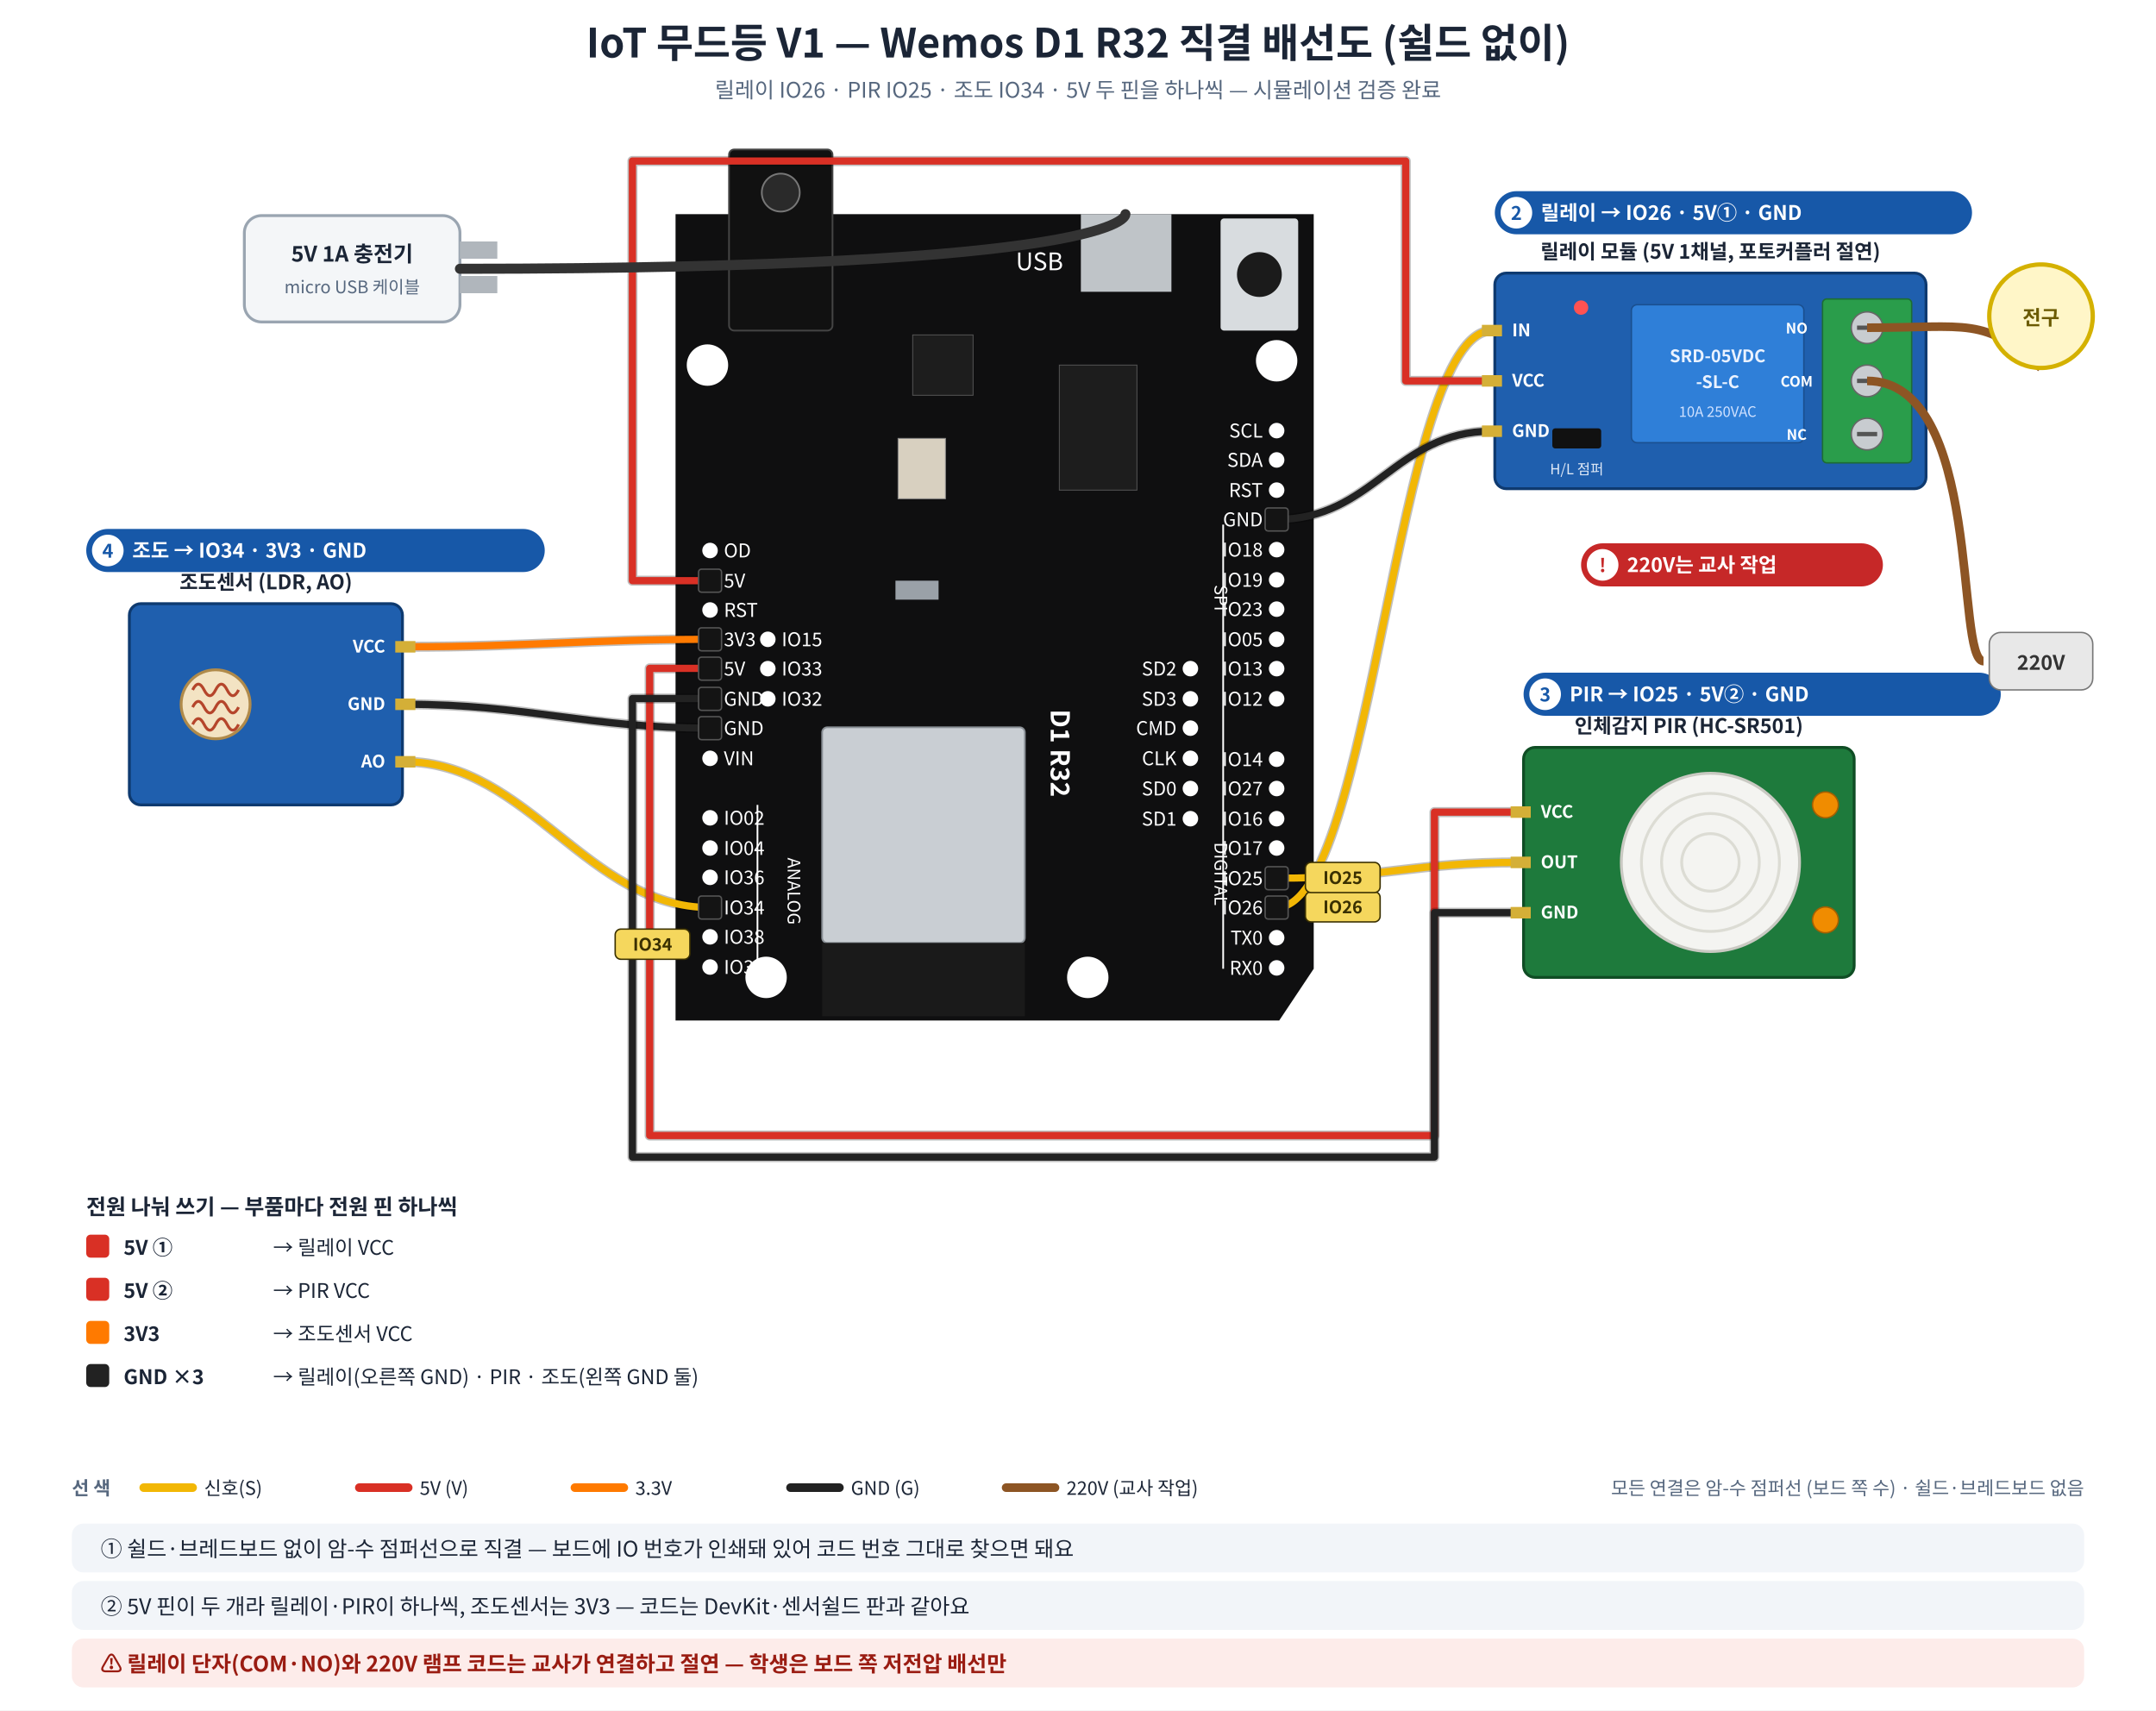
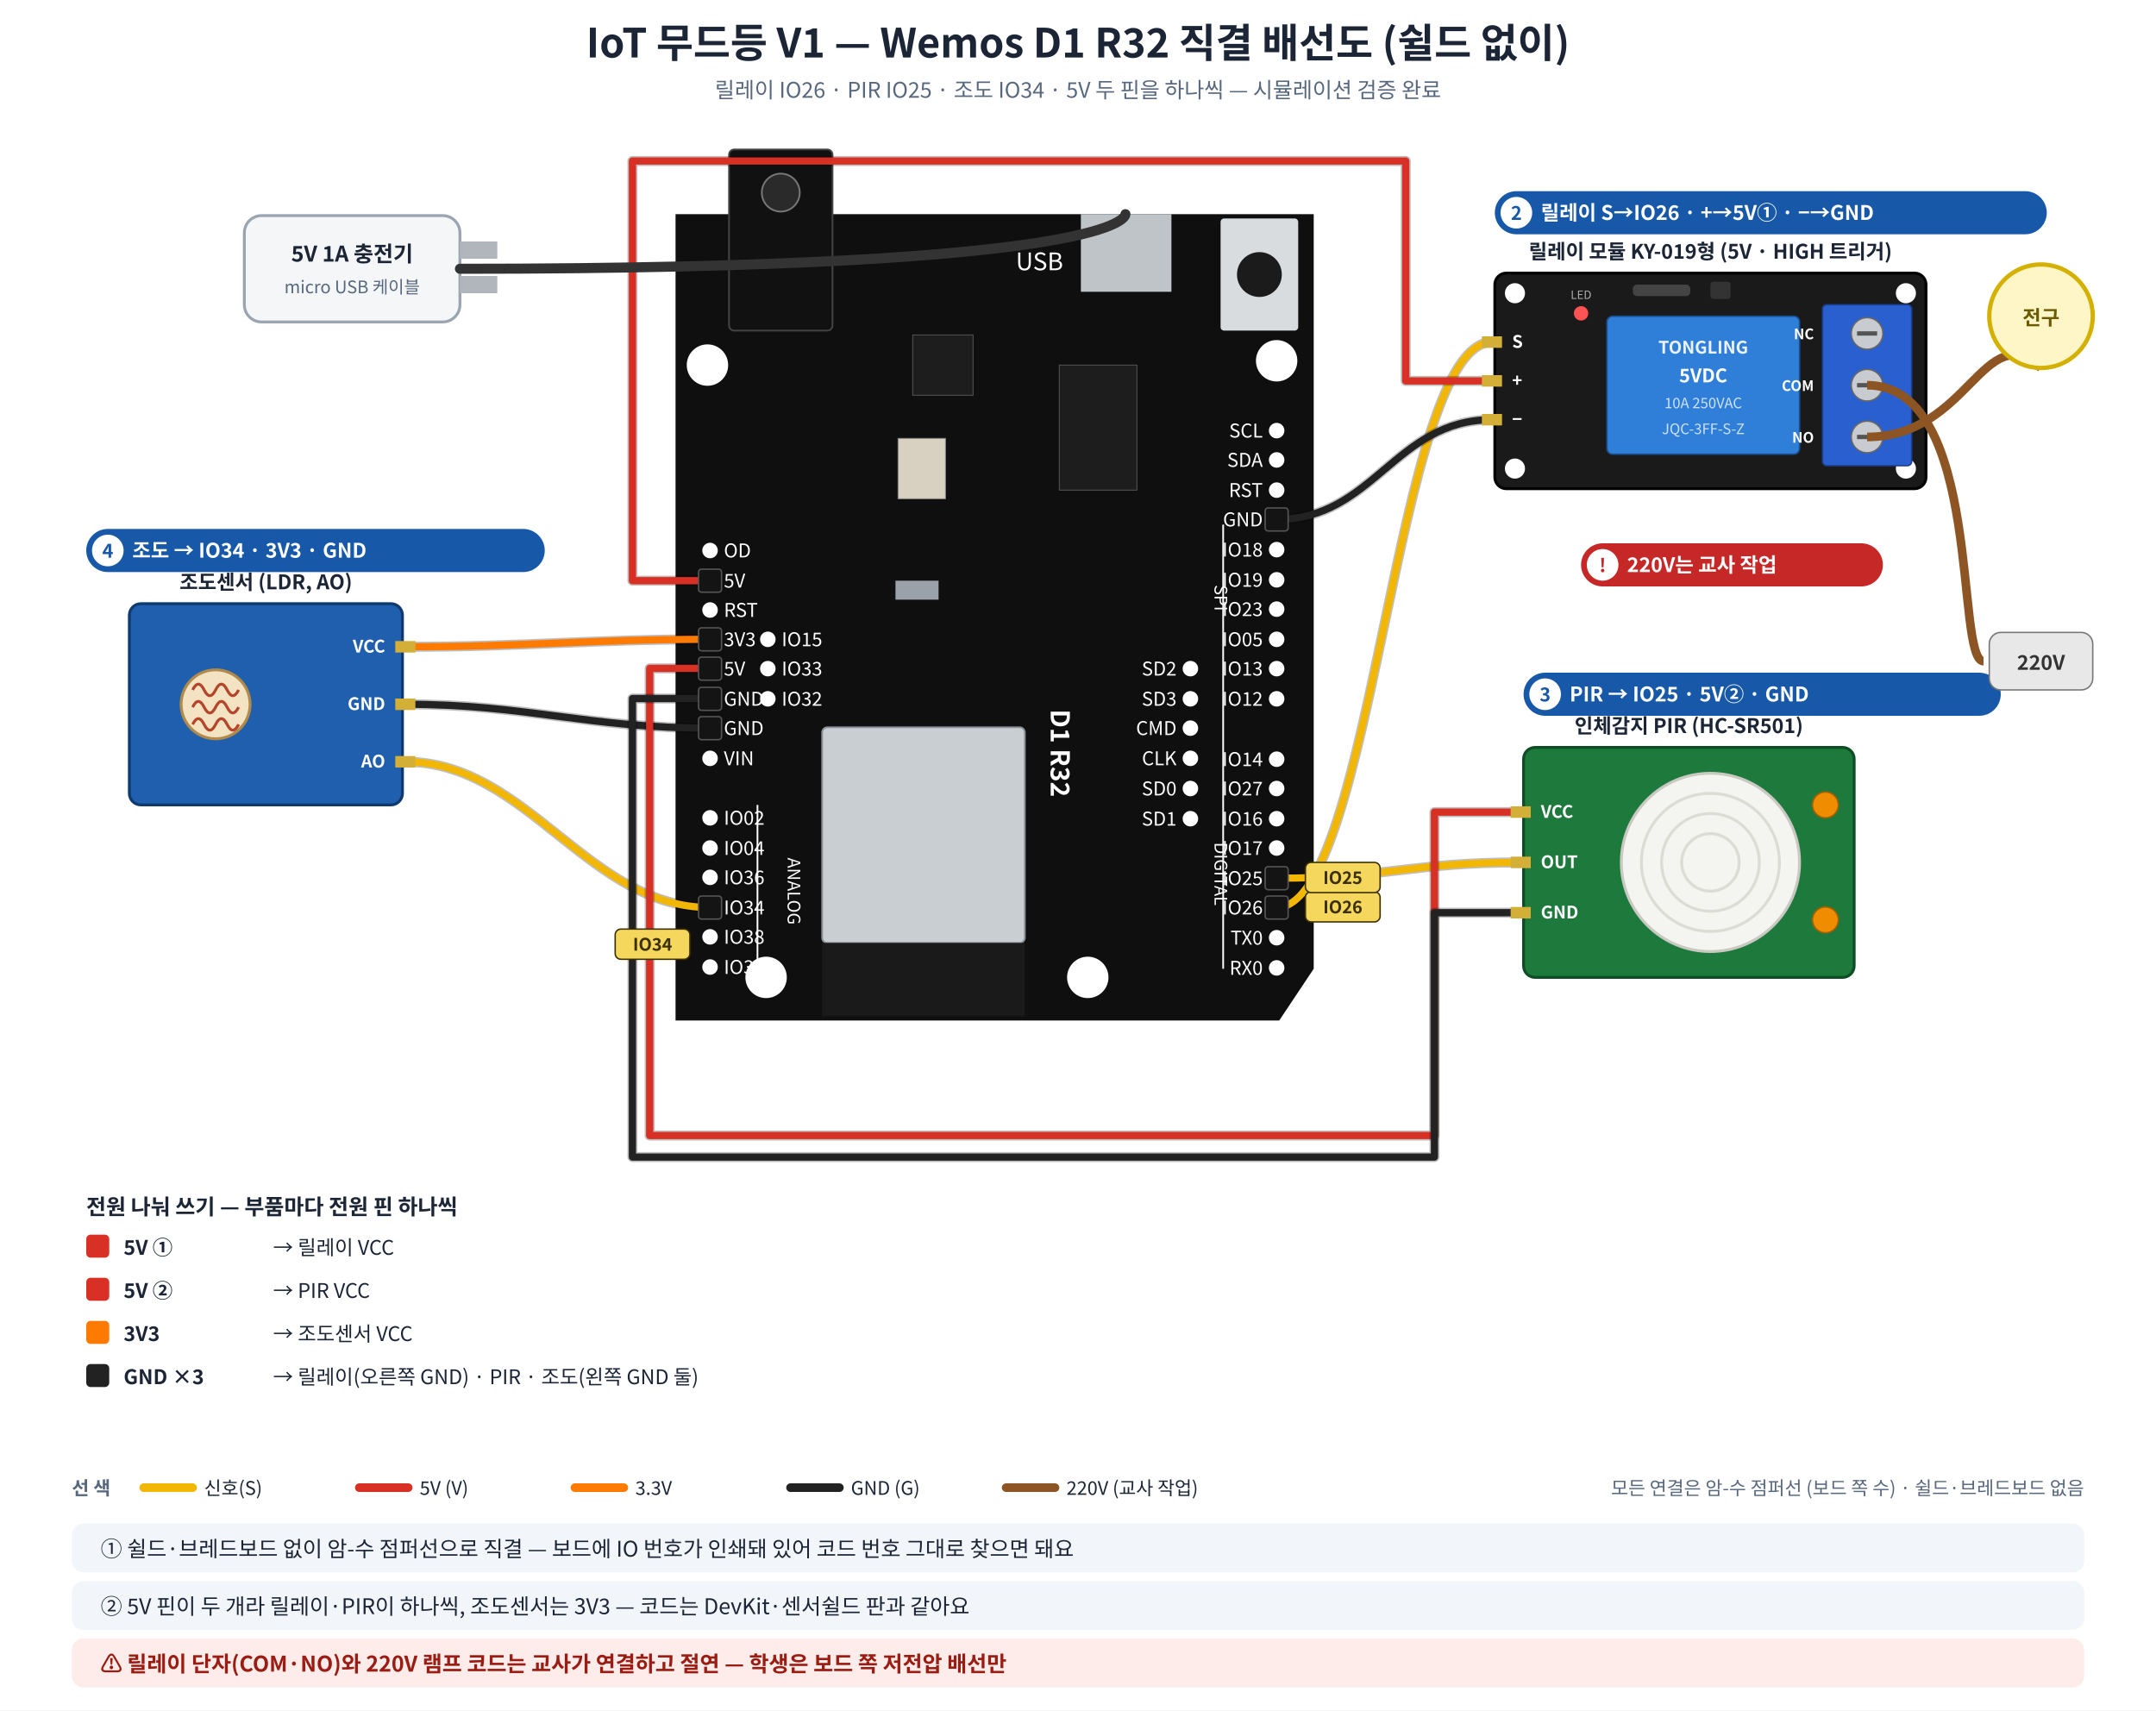
<svg xmlns="http://www.w3.org/2000/svg" width="1500" height="1190" viewBox="0 0 1500 1190" font-family="Pretendard, 'Noto Sans CJK KR', 'WenQuanYi Zen Hei', sans-serif">
  <rect width="1500" height="1190" fill="#ffffff" />
  <text x="750.0" y="40.0" font-size="28" font-weight="bold" fill="#1b2536" text-anchor="middle">IoT 무드등 V1 — Wemos D1 R32 직결 배선도 (쉴드 없이)</text>
  <text x="750.0" y="68.0" font-size="15" fill="#56677e" text-anchor="middle">릴레이 IO26 · PIR IO25 · 조도 IO34 · 5V 두 핀을 하나씩 — 시뮬레이션 검증 완료</text>
  <g transform="translate(470,80.0) scale(0.6)">
    <path d="M0 115 H740 V990 L700 1050 H0 Z" fill="#0f0f10" />
    <rect x="62" y="40" width="120" height="210" rx="6" fill="#111" stroke="#444" stroke-width="2" />
    <circle cx="122" cy="90" r="22" fill="#2a2a2a" stroke="#777" stroke-width="2" />
    <rect x="470" y="115" width="105" height="90" fill="#bfc4c8" />
    <text x="422.0" y="180.0" font-size="28" fill="#ffffff" text-anchor="middle">USB</text>
    <rect x="632" y="120" width="90" height="130" rx="4" fill="#d8dcdf" />
    <circle cx="677" cy="185" r="26" fill="#1b1b1b" />
    <rect x="275" y="255" width="70" height="70" fill="#1d1d1d" stroke="#555" />
    <rect x="445" y="290" width="90" height="145" fill="#1d1d1d" stroke="#555" />
    <rect x="258" y="375" width="55" height="70" fill="#d8d0c0" stroke="#888" />
    <rect x="255" y="540" width="50" height="22" fill="#9aa1a8" />
    <rect x="170" y="710" width="235" height="250" rx="6" fill="#c9ced3" stroke="#8a9096" stroke-width="2" />
    <rect x="170" y="960" width="235" height="85" fill="#1a1a1a" />
    <text x="435.0" y="740.0" font-size="30" font-weight="bold" fill="#ffffff" text-anchor="middle" transform="rotate(90 435 740)">D1 R32</text>
    <circle cx="37" cy="290" r="24" fill="#ffffff" />
    <circle cx="697" cy="285" r="24" fill="#ffffff" />
    <circle cx="105" cy="1000" r="24" fill="#ffffff" />
    <circle cx="478" cy="1000" r="24" fill="#ffffff" />
    <circle cx="40" cy="505" r="9" fill="#ffffff" />
    <text x="56.0" y="513.0" font-size="22" fill="#ffffff" text-anchor="start">OD</text>
    <circle cx="40" cy="540" r="9" fill="#ffffff" />
    <text x="56.0" y="548.0" font-size="22" fill="#ffffff" text-anchor="start">5V</text>
    <circle cx="40" cy="574" r="9" fill="#ffffff" />
    <text x="56.0" y="582.0" font-size="22" fill="#ffffff" text-anchor="start">RST</text>
    <circle cx="40" cy="608" r="9" fill="#ffffff" />
    <text x="56.0" y="616.0" font-size="22" fill="#ffffff" text-anchor="start">3V3</text>
    <circle cx="40" cy="642" r="9" fill="#ffffff" />
    <text x="56.0" y="650.0" font-size="22" fill="#ffffff" text-anchor="start">5V</text>
    <circle cx="40" cy="677" r="9" fill="#ffffff" />
    <text x="56.0" y="685.0" font-size="22" fill="#ffffff" text-anchor="start">GND</text>
    <circle cx="40" cy="711" r="9" fill="#ffffff" />
    <text x="56.0" y="719.0" font-size="22" fill="#ffffff" text-anchor="start">GND</text>
    <circle cx="40" cy="746" r="9" fill="#ffffff" />
    <text x="56.0" y="754.0" font-size="22" fill="#ffffff" text-anchor="start">VIN</text>
    <circle cx="40" cy="815" r="9" fill="#ffffff" />
    <text x="56.0" y="823.0" font-size="22" fill="#ffffff" text-anchor="start">IO02</text>
    <circle cx="40" cy="850" r="9" fill="#ffffff" />
    <text x="56.0" y="858.0" font-size="22" fill="#ffffff" text-anchor="start">IO04</text>
    <circle cx="40" cy="884" r="9" fill="#ffffff" />
    <text x="56.0" y="892.0" font-size="22" fill="#ffffff" text-anchor="start">IO36</text>
    <circle cx="40" cy="919" r="9" fill="#ffffff" />
    <text x="56.0" y="927.0" font-size="22" fill="#ffffff" text-anchor="start">IO34</text>
    <circle cx="40" cy="953" r="9" fill="#ffffff" />
    <text x="56.0" y="961.0" font-size="22" fill="#ffffff" text-anchor="start">IO38</text>
    <circle cx="40" cy="988" r="9" fill="#ffffff" />
    <text x="56.0" y="996.0" font-size="22" fill="#ffffff" text-anchor="start">IO39</text>
    <circle cx="107" cy="608" r="9" fill="#ffffff" />
    <text x="123.0" y="616.0" font-size="22" fill="#ffffff" text-anchor="start">IO15</text>
    <circle cx="107" cy="642" r="9" fill="#ffffff" />
    <text x="123.0" y="650.0" font-size="22" fill="#ffffff" text-anchor="start">IO33</text>
    <circle cx="107" cy="677" r="9" fill="#ffffff" />
    <text x="123.0" y="685.0" font-size="22" fill="#ffffff" text-anchor="start">IO32</text>
    <circle cx="697" cy="366" r="9" fill="#ffffff" />
    <text x="681.0" y="374.0" font-size="22" fill="#ffffff" text-anchor="end">SCL</text>
    <circle cx="697" cy="400" r="9" fill="#ffffff" />
    <text x="681.0" y="408.0" font-size="22" fill="#ffffff" text-anchor="end">SDA</text>
    <circle cx="697" cy="435" r="9" fill="#ffffff" />
    <text x="681.0" y="443.0" font-size="22" fill="#ffffff" text-anchor="end">RST</text>
    <circle cx="697" cy="469" r="9" fill="#ffffff" />
    <text x="681.0" y="477.0" font-size="22" fill="#ffffff" text-anchor="end">GND</text>
    <circle cx="697" cy="504" r="9" fill="#ffffff" />
    <text x="681.0" y="512.0" font-size="22" fill="#ffffff" text-anchor="end">IO18</text>
    <circle cx="697" cy="539" r="9" fill="#ffffff" />
    <text x="681.0" y="547.0" font-size="22" fill="#ffffff" text-anchor="end">IO19</text>
    <circle cx="697" cy="573" r="9" fill="#ffffff" />
    <text x="681.0" y="581.0" font-size="22" fill="#ffffff" text-anchor="end">IO23</text>
    <circle cx="697" cy="608" r="9" fill="#ffffff" />
    <text x="681.0" y="616.0" font-size="22" fill="#ffffff" text-anchor="end">IO05</text>
    <circle cx="697" cy="642" r="9" fill="#ffffff" />
    <text x="681.0" y="650.0" font-size="22" fill="#ffffff" text-anchor="end">IO13</text>
    <circle cx="697" cy="677" r="9" fill="#ffffff" />
    <text x="681.0" y="685.0" font-size="22" fill="#ffffff" text-anchor="end">IO12</text>
    <circle cx="697" cy="747" r="9" fill="#ffffff" />
    <text x="681.0" y="755.0" font-size="22" fill="#ffffff" text-anchor="end">IO14</text>
    <circle cx="697" cy="781" r="9" fill="#ffffff" />
    <text x="681.0" y="789.0" font-size="22" fill="#ffffff" text-anchor="end">IO27</text>
    <circle cx="697" cy="816" r="9" fill="#ffffff" />
    <text x="681.0" y="824.0" font-size="22" fill="#ffffff" text-anchor="end">IO16</text>
    <circle cx="697" cy="850" r="9" fill="#ffffff" />
    <text x="681.0" y="858.0" font-size="22" fill="#ffffff" text-anchor="end">IO17</text>
    <circle cx="697" cy="885" r="9" fill="#ffffff" />
    <text x="681.0" y="893.0" font-size="22" fill="#ffffff" text-anchor="end">IO25</text>
    <circle cx="697" cy="919" r="9" fill="#ffffff" />
    <text x="681.0" y="927.0" font-size="22" fill="#ffffff" text-anchor="end">IO26</text>
    <circle cx="697" cy="954" r="9" fill="#ffffff" />
    <text x="681.0" y="962.0" font-size="22" fill="#ffffff" text-anchor="end">TX0</text>
    <circle cx="697" cy="989" r="9" fill="#ffffff" />
    <text x="681.0" y="997.0" font-size="22" fill="#ffffff" text-anchor="end">RX0</text>
    <circle cx="597" cy="642" r="9" fill="#ffffff" />
    <text x="581.0" y="650.0" font-size="22" fill="#ffffff" text-anchor="end">SD2</text>
    <circle cx="597" cy="677" r="9" fill="#ffffff" />
    <text x="581.0" y="685.0" font-size="22" fill="#ffffff" text-anchor="end">SD3</text>
    <circle cx="597" cy="711" r="9" fill="#ffffff" />
    <text x="581.0" y="719.0" font-size="22" fill="#ffffff" text-anchor="end">CMD</text>
    <circle cx="597" cy="746" r="9" fill="#ffffff" />
    <text x="581.0" y="754.0" font-size="22" fill="#ffffff" text-anchor="end">CLK</text>
    <circle cx="597" cy="781" r="9" fill="#ffffff" />
    <text x="581.0" y="789.0" font-size="22" fill="#ffffff" text-anchor="end">SD0</text>
    <circle cx="597" cy="816" r="9" fill="#ffffff" />
    <text x="581.0" y="824.0" font-size="22" fill="#ffffff" text-anchor="end">SD1</text>
    <path d="M95 800 V990" stroke="#ffffff" stroke-width="2" />
    <text x="130.0" y="900.0" font-size="20" fill="#ffffff" text-anchor="middle" transform="rotate(90 130 900)">ANALOG</text>
    <path d="M635 475 V990" stroke="#ffffff" stroke-width="2" />
    <text x="625.0" y="560.0" font-size="20" fill="#ffffff" text-anchor="middle" transform="rotate(90 625 560)">SPI</text>
    <text x="625.0" y="880.0" font-size="20" fill="#ffffff" text-anchor="middle" transform="rotate(90 625 880)">DIGITAL</text>
  </g>
-   <path d="M888.2 631.4 C 955.6 631.4, 970.6 230.0, 1038.0 230.0" fill="none" stroke="#000" stroke-opacity="0.25" stroke-width="7" stroke-linecap="round" />
-   <path d="M888.2 631.4 C 955.6 631.4, 970.6 230.0, 1038.0 230.0" fill="none" stroke="#f2b705" stroke-width="5" stroke-linecap="round" />
-   <path d="M888.2 361.4 C 955.6 361.4, 970.6 300.0, 1038.0 300.0" fill="none" stroke="#000" stroke-opacity="0.25" stroke-width="7" stroke-linecap="round" />
-   <path d="M888.2 361.4 C 955.6 361.4, 970.6 300.0, 1038.0 300.0" fill="none" stroke="#222222" stroke-width="5" stroke-linecap="round" />
+   <path d="M888.2 631.4 C 955.6 631.4, 970.6 238.0, 1038.0 238.0" fill="none" stroke="#000" stroke-opacity="0.25" stroke-width="7" stroke-linecap="round" />
+   <path d="M888.2 631.4 C 955.6 631.4, 970.6 238.0, 1038.0 238.0" fill="none" stroke="#f2b705" stroke-width="5" stroke-linecap="round" />
+   <path d="M888.2 361.4 C 955.6 361.4, 970.6 292.0, 1038.0 292.0" fill="none" stroke="#000" stroke-opacity="0.25" stroke-width="7" stroke-linecap="round" />
+   <path d="M888.2 361.4 C 955.6 361.4, 970.6 292.0, 1038.0 292.0" fill="none" stroke="#222222" stroke-width="5" stroke-linecap="round" />
  <path d="M494 404 H440 V112 H978 V265 H1038" fill="none" stroke="#000" stroke-opacity="0.25" stroke-width="7" stroke-linejoin="round" stroke-linecap="round" />
  <path d="M494 404 H440 V112 H978 V265 H1038" fill="none" stroke="#d93025" stroke-width="5" stroke-linejoin="round" stroke-linecap="round" />
-   <rect x="1040" y="190" width="300" height="150" rx="8" fill="#1f5fae" stroke="#0e3a70" stroke-width="2" />
-   <rect x="1135" y="212" width="120" height="96" rx="4" fill="#2f7fd8" stroke="#1a4f8f" />
-   <text x="1195.0" y="252.0" font-size="12" font-weight="bold" fill="#eaf2ff" text-anchor="middle">SRD-05VDC</text>
-   <text x="1195.0" y="270.0" font-size="12" font-weight="bold" fill="#eaf2ff" text-anchor="middle">-SL-C</text>
-   <text x="1195.0" y="290.0" font-size="10" fill="#cfe1ff" text-anchor="middle">10A 250VAC</text>
-   <rect x="1268" y="208" width="62" height="114" rx="3" fill="#2a9d4b" stroke="#1d6d34" />
-   <circle cx="1299" cy="228" r="11" fill="#c8ccd0" stroke="#666" />
-   <path d="M1292 228 h14" stroke="#555" stroke-width="3" />
-   <text x="1250.0" y="232.0" font-size="10" font-weight="bold" fill="#ffffff" text-anchor="middle">NO</text>
-   <circle cx="1299" cy="265" r="11" fill="#c8ccd0" stroke="#666" />
-   <path d="M1292 265 h14" stroke="#555" stroke-width="3" />
-   <text x="1250.0" y="269.0" font-size="10" font-weight="bold" fill="#ffffff" text-anchor="middle">COM</text>
-   <circle cx="1299" cy="302" r="11" fill="#c8ccd0" stroke="#666" />
-   <path d="M1292 302 h14" stroke="#555" stroke-width="3" />
-   <text x="1250.0" y="306.0" font-size="10" font-weight="bold" fill="#ffffff" text-anchor="middle">NC</text>
-   <rect x="1080" y="298" width="34" height="14" rx="2" fill="#111" />
-   <text x="1097.0" y="330.0" font-size="10" fill="#dfe9f7" text-anchor="middle">H/L 점퍼</text>
-   <circle cx="1100" cy="214" r="5" fill="#ff5252" />
-   <text x="1190.0" y="180.0" font-size="14" font-weight="bold" fill="#1b2536" text-anchor="middle">릴레이 모듈 (5V 1채널, 포토커플러 절연)</text>
-   <rect x="1031" y="226" width="14" height="8" fill="#d4af37" />
-   <text x="1052.0" y="234.0" font-size="12" font-weight="bold" fill="#ffffff" text-anchor="start">IN</text>
+   <rect x="1040" y="190" width="300" height="150" rx="8" fill="#1a1a1a" stroke="#000" stroke-width="2" />
+   <circle cx="1054" cy="204" r="7" fill="#ffffff" />
+   <circle cx="1326" cy="204" r="7" fill="#ffffff" />
+   <circle cx="1054" cy="326" r="7" fill="#ffffff" />
+   <circle cx="1326" cy="326" r="7" fill="#ffffff" />
+   <rect x="1118" y="220" width="134" height="96" rx="4" fill="#2f7fd8" stroke="#1a4f8f" />
+   <text x="1185.0" y="246.0" font-size="12" font-weight="bold" fill="#eaf2ff" text-anchor="middle">TONGLING</text>
+   <text x="1185.0" y="266.0" font-size="13" font-weight="bold" fill="#ffffff" text-anchor="middle">5VDC</text>
+   <text x="1185.0" y="284.0" font-size="10" fill="#cfe1ff" text-anchor="middle">10A 250VAC</text>
+   <text x="1185.0" y="302.0" font-size="10" fill="#cfe1ff" text-anchor="middle">JQC-3FF-S-Z</text>
+   <rect x="1268" y="212" width="62" height="112" rx="3" fill="#2a5fd0" stroke="#1a3f90" />
+   <circle cx="1299" cy="232" r="11" fill="#c8ccd0" stroke="#666" />
+   <path d="M1292 232 h14" stroke="#555" stroke-width="3" />
+   <text x="1262.0" y="236.0" font-size="10" font-weight="bold" fill="#ffffff" text-anchor="end">NC</text>
+   <circle cx="1299" cy="268" r="11" fill="#c8ccd0" stroke="#666" />
+   <path d="M1292 268 h14" stroke="#555" stroke-width="3" />
+   <text x="1262.0" y="272.0" font-size="10" font-weight="bold" fill="#ffffff" text-anchor="end">COM</text>
+   <circle cx="1299" cy="304" r="11" fill="#c8ccd0" stroke="#666" />
+   <path d="M1292 304 h14" stroke="#555" stroke-width="3" />
+   <text x="1262.0" y="308.0" font-size="10" font-weight="bold" fill="#ffffff" text-anchor="end">NO</text>
+   <rect x="1136" y="198" width="40" height="8" rx="3" fill="#444" />
+   <rect x="1190" y="196" width="14" height="12" rx="2" fill="#333" />
+   <circle cx="1100" cy="218" r="5" fill="#ff5252" />
+   <text x="1100.0" y="208.0" font-size="8" fill="#aaa" text-anchor="middle">LED</text>
+   <text x="1190.0" y="180.0" font-size="14" font-weight="bold" fill="#1b2536" text-anchor="middle">릴레이 모듈 KY-019형 (5V · HIGH 트리거)</text>
+   <rect x="1031" y="234" width="14" height="8" fill="#d4af37" />
+   <text x="1052.0" y="242.0" font-size="12" font-weight="bold" fill="#ffffff" text-anchor="start">S</text>
  <rect x="1031" y="261" width="14" height="8" fill="#d4af37" />
-   <text x="1052.0" y="269.0" font-size="12" font-weight="bold" fill="#ffffff" text-anchor="start">VCC</text>
-   <rect x="1031" y="296" width="14" height="8" fill="#d4af37" />
-   <text x="1052.0" y="304.0" font-size="12" font-weight="bold" fill="#ffffff" text-anchor="start">GND</text>
+   <text x="1052.0" y="269.0" font-size="12" font-weight="bold" fill="#ffffff" text-anchor="start">+</text>
+   <rect x="1031" y="288" width="14" height="8" fill="#d4af37" />
+   <text x="1052.0" y="296.0" font-size="12" font-weight="bold" fill="#ffffff" text-anchor="start">−</text>
  <rect x="880.2" y="623.4" width="16" height="16" rx="2" fill="#141414" stroke="#555" stroke-width="1" />
  <rect x="880.2" y="353.4" width="16" height="16" rx="2" fill="#141414" stroke="#555" stroke-width="1" />
  <rect x="486.0" y="396.0" width="16" height="16" rx="2" fill="#141414" stroke="#555" stroke-width="1" />
  <rect x="908.2" y="620.4" width="52" height="21" rx="4" fill="#f5d75d" stroke="#3a3000" />
  <text x="934.2" y="635.4" font-size="12" font-weight="bold" fill="#3a3000" text-anchor="middle">IO26</text>
  <path d="M494.0 444.8 C 409.2 444.8, 366.8 450.0, 282.0 450.0" fill="none" stroke="#000" stroke-opacity="0.25" stroke-width="7" stroke-linecap="round" />
  <path d="M494.0 444.8 C 409.2 444.8, 366.8 450.0, 282.0 450.0" fill="none" stroke="#ff7a00" stroke-width="5" stroke-linecap="round" />
  <path d="M494.0 506.6 C 409.2 506.6, 366.8 490.0, 282.0 490.0" fill="none" stroke="#000" stroke-opacity="0.25" stroke-width="7" stroke-linecap="round" />
  <path d="M494.0 506.6 C 409.2 506.6, 366.8 490.0, 282.0 490.0" fill="none" stroke="#222222" stroke-width="5" stroke-linecap="round" />
  <path d="M494.0 631.4 C 409.2 631.4, 366.8 530.0, 282.0 530.0" fill="none" stroke="#000" stroke-opacity="0.25" stroke-width="7" stroke-linecap="round" />
  <path d="M494.0 631.4 C 409.2 631.4, 366.8 530.0, 282.0 530.0" fill="none" stroke="#f2b705" stroke-width="5" stroke-linecap="round" />
  <path d="M888.2 611.0 C 964.6 611.0, 981.6 600.0, 1058.0 600.0" fill="none" stroke="#000" stroke-opacity="0.25" stroke-width="7" stroke-linecap="round" />
  <path d="M888.2 611.0 C 964.6 611.0, 981.6 600.0, 1058.0 600.0" fill="none" stroke="#f2b705" stroke-width="5" stroke-linecap="round" />
  <path d="M494 465 H452 V790 H998 V565 H1058" fill="none" stroke="#000" stroke-opacity="0.25" stroke-width="7" stroke-linejoin="round" stroke-linecap="round" />
  <path d="M494 465 H452 V790 H998 V565 H1058" fill="none" stroke="#d93025" stroke-width="5" stroke-linejoin="round" stroke-linecap="round" />
  <path d="M494 486 H440 V805 H998 V635 H1058" fill="none" stroke="#000" stroke-opacity="0.25" stroke-width="7" stroke-linejoin="round" stroke-linecap="round" />
  <path d="M494 486 H440 V805 H998 V635 H1058" fill="none" stroke="#222222" stroke-width="5" stroke-linejoin="round" stroke-linecap="round" />
  <rect x="90" y="420" width="190" height="140" rx="8" fill="#1f5fae" stroke="#0e3a70" stroke-width="2" />
  <circle cx="150" cy="490" r="24" fill="#f3e3c3" stroke="#b08a4a" stroke-width="2" />
  <path d="M134 480 q4 -8 8 0 t8 0 t8 0 t8 0 M134 492 q4 -8 8 0 t8 0 t8 0 t8 0 M134 504 q4 -8 8 0 t8 0 t8 0 t8 0" fill="none" stroke="#b5452b" stroke-width="2" />
  <text x="185.0" y="410.0" font-size="14" font-weight="bold" fill="#1b2536" text-anchor="middle">조도센서 (LDR, AO)</text>
  <rect x="275" y="446" width="14" height="8" fill="#d4af37" />
  <text x="268.0" y="454.0" font-size="12" font-weight="bold" fill="#ffffff" text-anchor="end">VCC</text>
  <rect x="275" y="486" width="14" height="8" fill="#d4af37" />
  <text x="268.0" y="494.0" font-size="12" font-weight="bold" fill="#ffffff" text-anchor="end">GND</text>
  <rect x="275" y="526" width="14" height="8" fill="#d4af37" />
  <text x="268.0" y="534.0" font-size="12" font-weight="bold" fill="#ffffff" text-anchor="end">AO</text>
  <rect x="1060" y="520" width="230" height="160" rx="8" fill="#1e7a3c" stroke="#0f4d24" stroke-width="2" />
  <circle cx="1190" cy="600" r="62" fill="#f4f4f1" stroke="#c9c9c2" stroke-width="2" />
  <circle cx="1190" cy="600" r="48" fill="none" stroke="#dcdcd4" stroke-width="2" />
  <circle cx="1190" cy="600" r="34" fill="none" stroke="#dcdcd4" stroke-width="2" />
  <circle cx="1190" cy="600" r="20" fill="none" stroke="#dcdcd4" stroke-width="2" />
  <circle cx="1270" cy="560" r="9" fill="#f08c00" stroke="#a35f00" />
  <circle cx="1270" cy="640" r="9" fill="#f08c00" stroke="#a35f00" />
  <text x="1175.0" y="510.0" font-size="14" font-weight="bold" fill="#1b2536" text-anchor="middle">인체감지 PIR (HC-SR501)</text>
  <rect x="1051" y="561" width="14" height="8" fill="#d4af37" />
  <text x="1072.0" y="569.0" font-size="12" font-weight="bold" fill="#ffffff" text-anchor="start">VCC</text>
  <rect x="1051" y="596" width="14" height="8" fill="#d4af37" />
  <text x="1072.0" y="604.0" font-size="12" font-weight="bold" fill="#ffffff" text-anchor="start">OUT</text>
  <rect x="1051" y="631" width="14" height="8" fill="#d4af37" />
  <text x="1072.0" y="639.0" font-size="12" font-weight="bold" fill="#ffffff" text-anchor="start">GND</text>
  <rect x="486.0" y="436.8" width="16" height="16" rx="2" fill="#141414" stroke="#555" stroke-width="1" />
  <rect x="486.0" y="498.6" width="16" height="16" rx="2" fill="#141414" stroke="#555" stroke-width="1" />
  <rect x="486.0" y="623.4" width="16" height="16" rx="2" fill="#141414" stroke="#555" stroke-width="1" />
  <rect x="880.2" y="603.0" width="16" height="16" rx="2" fill="#141414" stroke="#555" stroke-width="1" />
  <rect x="486.0" y="457.2" width="16" height="16" rx="2" fill="#141414" stroke="#555" stroke-width="1" />
  <rect x="486.0" y="478.2" width="16" height="16" rx="2" fill="#141414" stroke="#555" stroke-width="1" />
  <rect x="428.0" y="646.4" width="52" height="21" rx="4" fill="#f5d75d" stroke="#3a3000" />
  <text x="454.0" y="661.4" font-size="12" font-weight="bold" fill="#3a3000" text-anchor="middle">IO34</text>
  <rect x="908.2" y="600.0" width="52" height="21" rx="4" fill="#f5d75d" stroke="#3a3000" />
  <text x="934.2" y="615.0" font-size="12" font-weight="bold" fill="#3a3000" text-anchor="middle">IO25</text>
  <rect x="1060" y="468" width="332" height="30" rx="15" fill="#1758a8" />
  <circle cx="1075" cy="483" r="11" fill="#ffffff" />
  <text x="1075.0" y="488.0" font-size="13" font-weight="bold" fill="#1758a8" text-anchor="middle">3</text>
  <text x="1092.0" y="488.0" font-size="14" font-weight="bold" fill="#ffffff" text-anchor="start">PIR → IO25 · 5V② · GND</text>
  <rect x="60" y="368" width="319" height="30" rx="15" fill="#1758a8" />
  <circle cx="75" cy="383" r="11" fill="#ffffff" />
  <text x="75.0" y="388.0" font-size="13" font-weight="bold" fill="#1758a8" text-anchor="middle">4</text>
  <text x="92.0" y="388.0" font-size="14" font-weight="bold" fill="#ffffff" text-anchor="start">조도 → IO34 · 3V3 · GND</text>
-   <path d="M1299 265 C 1380 265, 1360 460, 1380 460" fill="none" stroke="#8d5524" stroke-width="6" />
-   <path d="M1299 228 C 1370 228, 1380 220, 1420 256" fill="none" stroke="#8d5524" stroke-width="6" />
+   <path d="M1299 268 C 1380 268, 1360 460, 1380 460" fill="none" stroke="#8d5524" stroke-width="6" />
+   <path d="M1299 304 C 1370 304, 1380 220, 1420 256" fill="none" stroke="#8d5524" stroke-width="6" />
  <circle cx="1420" cy="220" r="36" fill="#fff6c8" stroke="#d4b100" stroke-width="3" />
  <text x="1420.0" y="226.0" font-size="14" font-weight="bold" fill="#6b5a00" text-anchor="middle">전구</text>
  <rect x="1384" y="440" width="72" height="40" rx="8" fill="#e8e8e8" stroke="#777" />
  <text x="1420.0" y="466.0" font-size="14" font-weight="bold" fill="#333" text-anchor="middle">220V</text>
  <rect x="1100" y="378" width="210" height="30" rx="15" fill="#c62828" />
  <circle cx="1115" cy="393" r="11" fill="#ffffff" />
  <text x="1115.0" y="398.0" font-size="13" font-weight="bold" fill="#c62828" text-anchor="middle">!</text>
  <text x="1132.0" y="398.0" font-size="14" font-weight="bold" fill="#ffffff" text-anchor="start">220V는 교사 작업</text>
  <rect x="170" y="150" width="150" height="74" rx="12" fill="#f4f6f8" stroke="#9aa5b1" stroke-width="2" />
  <rect x="320" y="168" width="26" height="12" fill="#b0b6bc" />
  <rect x="320" y="192" width="26" height="12" fill="#b0b6bc" />
  <text x="245.0" y="182.0" font-size="15" font-weight="bold" fill="#1b2536" text-anchor="middle">5V 1A 충전기</text>
  <text x="245.0" y="204.0" font-size="12" fill="#56677e" text-anchor="middle">micro USB 케이블</text>
  <path d="M320 187 C 783 187, 783 150, 783 149" fill="none" stroke="#333" stroke-width="7" stroke-linecap="round" />
-   <rect x="1040" y="133" width="332" height="30" rx="15" fill="#1758a8" />
+   <rect x="1040" y="133" width="384" height="30" rx="15" fill="#1758a8" />
  <circle cx="1055" cy="148" r="11" fill="#ffffff" />
  <text x="1055.0" y="153.0" font-size="13" font-weight="bold" fill="#1758a8" text-anchor="middle">2</text>
-   <text x="1072.0" y="153.0" font-size="14" font-weight="bold" fill="#ffffff" text-anchor="start">릴레이 → IO26 · 5V① · GND</text>
+   <text x="1072.0" y="153.0" font-size="14" font-weight="bold" fill="#ffffff" text-anchor="start">릴레이 S→IO26 · +→5V① · −→GND</text>
  <text x="60.0" y="845.0" font-size="15" font-weight="bold" fill="#1b2536" text-anchor="start">전원 나눠 쓰기 — 부품마다 전원 핀 하나씩</text>
  <rect x="60" y="859" width="16" height="16" rx="3" fill="#d93025" />
  <text x="86.0" y="873.0" font-size="14" font-weight="bold" fill="#1b2536" text-anchor="start">5V ①</text>
  <text x="190.0" y="873.0" font-size="14" fill="#1b2536" text-anchor="start">→ 릴레이 VCC</text>
  <rect x="60" y="889" width="16" height="16" rx="3" fill="#d93025" />
  <text x="86.0" y="903.0" font-size="14" font-weight="bold" fill="#1b2536" text-anchor="start">5V ②</text>
  <text x="190.0" y="903.0" font-size="14" fill="#1b2536" text-anchor="start">→ PIR VCC</text>
  <rect x="60" y="919" width="16" height="16" rx="3" fill="#ff7a00" />
  <text x="86.0" y="933.0" font-size="14" font-weight="bold" fill="#1b2536" text-anchor="start">3V3</text>
  <text x="190.0" y="933.0" font-size="14" fill="#1b2536" text-anchor="start">→ 조도센서 VCC</text>
  <rect x="60" y="949" width="16" height="16" rx="3" fill="#222222" />
  <text x="86.0" y="963.0" font-size="14" font-weight="bold" fill="#1b2536" text-anchor="start">GND ×3</text>
  <text x="190.0" y="963.0" font-size="14" fill="#1b2536" text-anchor="start">→ 릴레이(오른쪽 GND) · PIR · 조도(왼쪽 GND 둘)</text>
  <text x="50.0" y="1040.0" font-size="13" font-weight="bold" fill="#56677e" text-anchor="start">선 색</text>
  <path d="M100 1035 h34" stroke="#f2b705" stroke-width="6" stroke-linecap="round" />
  <text x="142.0" y="1040.0" font-size="13" fill="#1b2536" text-anchor="start">신호(S)</text>
  <path d="M250 1035 h34" stroke="#d93025" stroke-width="6" stroke-linecap="round" />
  <text x="292.0" y="1040.0" font-size="13" fill="#1b2536" text-anchor="start">5V (V)</text>
  <path d="M400 1035 h34" stroke="#ff7a00" stroke-width="6" stroke-linecap="round" />
  <text x="442.0" y="1040.0" font-size="13" fill="#1b2536" text-anchor="start">3.3V</text>
  <path d="M550 1035 h34" stroke="#222222" stroke-width="6" stroke-linecap="round" />
  <text x="592.0" y="1040.0" font-size="13" fill="#1b2536" text-anchor="start">GND (G)</text>
  <path d="M700 1035 h34" stroke="#8d5524" stroke-width="6" stroke-linecap="round" />
  <text x="742.0" y="1040.0" font-size="13" fill="#1b2536" text-anchor="start">220V (교사 작업)</text>
  <text x="1450.0" y="1040.0" font-size="13" fill="#56677e" text-anchor="end">모든 연결은 암-수 점퍼선 (보드 쪽 수) · 쉴드·브레드보드 없음</text>
  <rect x="50" y="1060" width="1400" height="34" rx="8" fill="#f2f5f9" />
  <text x="70.0" y="1083.0" font-size="15" fill="#1b2536" text-anchor="start">① 쉴드·브레드보드 없이 암-수 점퍼선으로 직결 — 보드에 IO 번호가 인쇄돼 있어 코드 번호 그대로 찾으면 돼요</text>
  <rect x="50" y="1100" width="1400" height="34" rx="8" fill="#f2f5f9" />
  <text x="70.0" y="1123.0" font-size="15" fill="#1b2536" text-anchor="start">② 5V 핀이 두 개라 릴레이·PIR이 하나씩, 조도센서는 3V3 — 코드는 DevKit·센서쉴드 판과 같아요</text>
  <rect x="50" y="1140" width="1400" height="34" rx="8" fill="#fdecea" />
  <text x="70.0" y="1163.0" font-size="15" font-weight="bold" fill="#9a1c12" text-anchor="start">⚠ 릴레이 단자(COM·NO)와 220V 램프 코드는 교사가 연결하고 절연 — 학생은 보드 쪽 저전압 배선만</text>
</svg>
